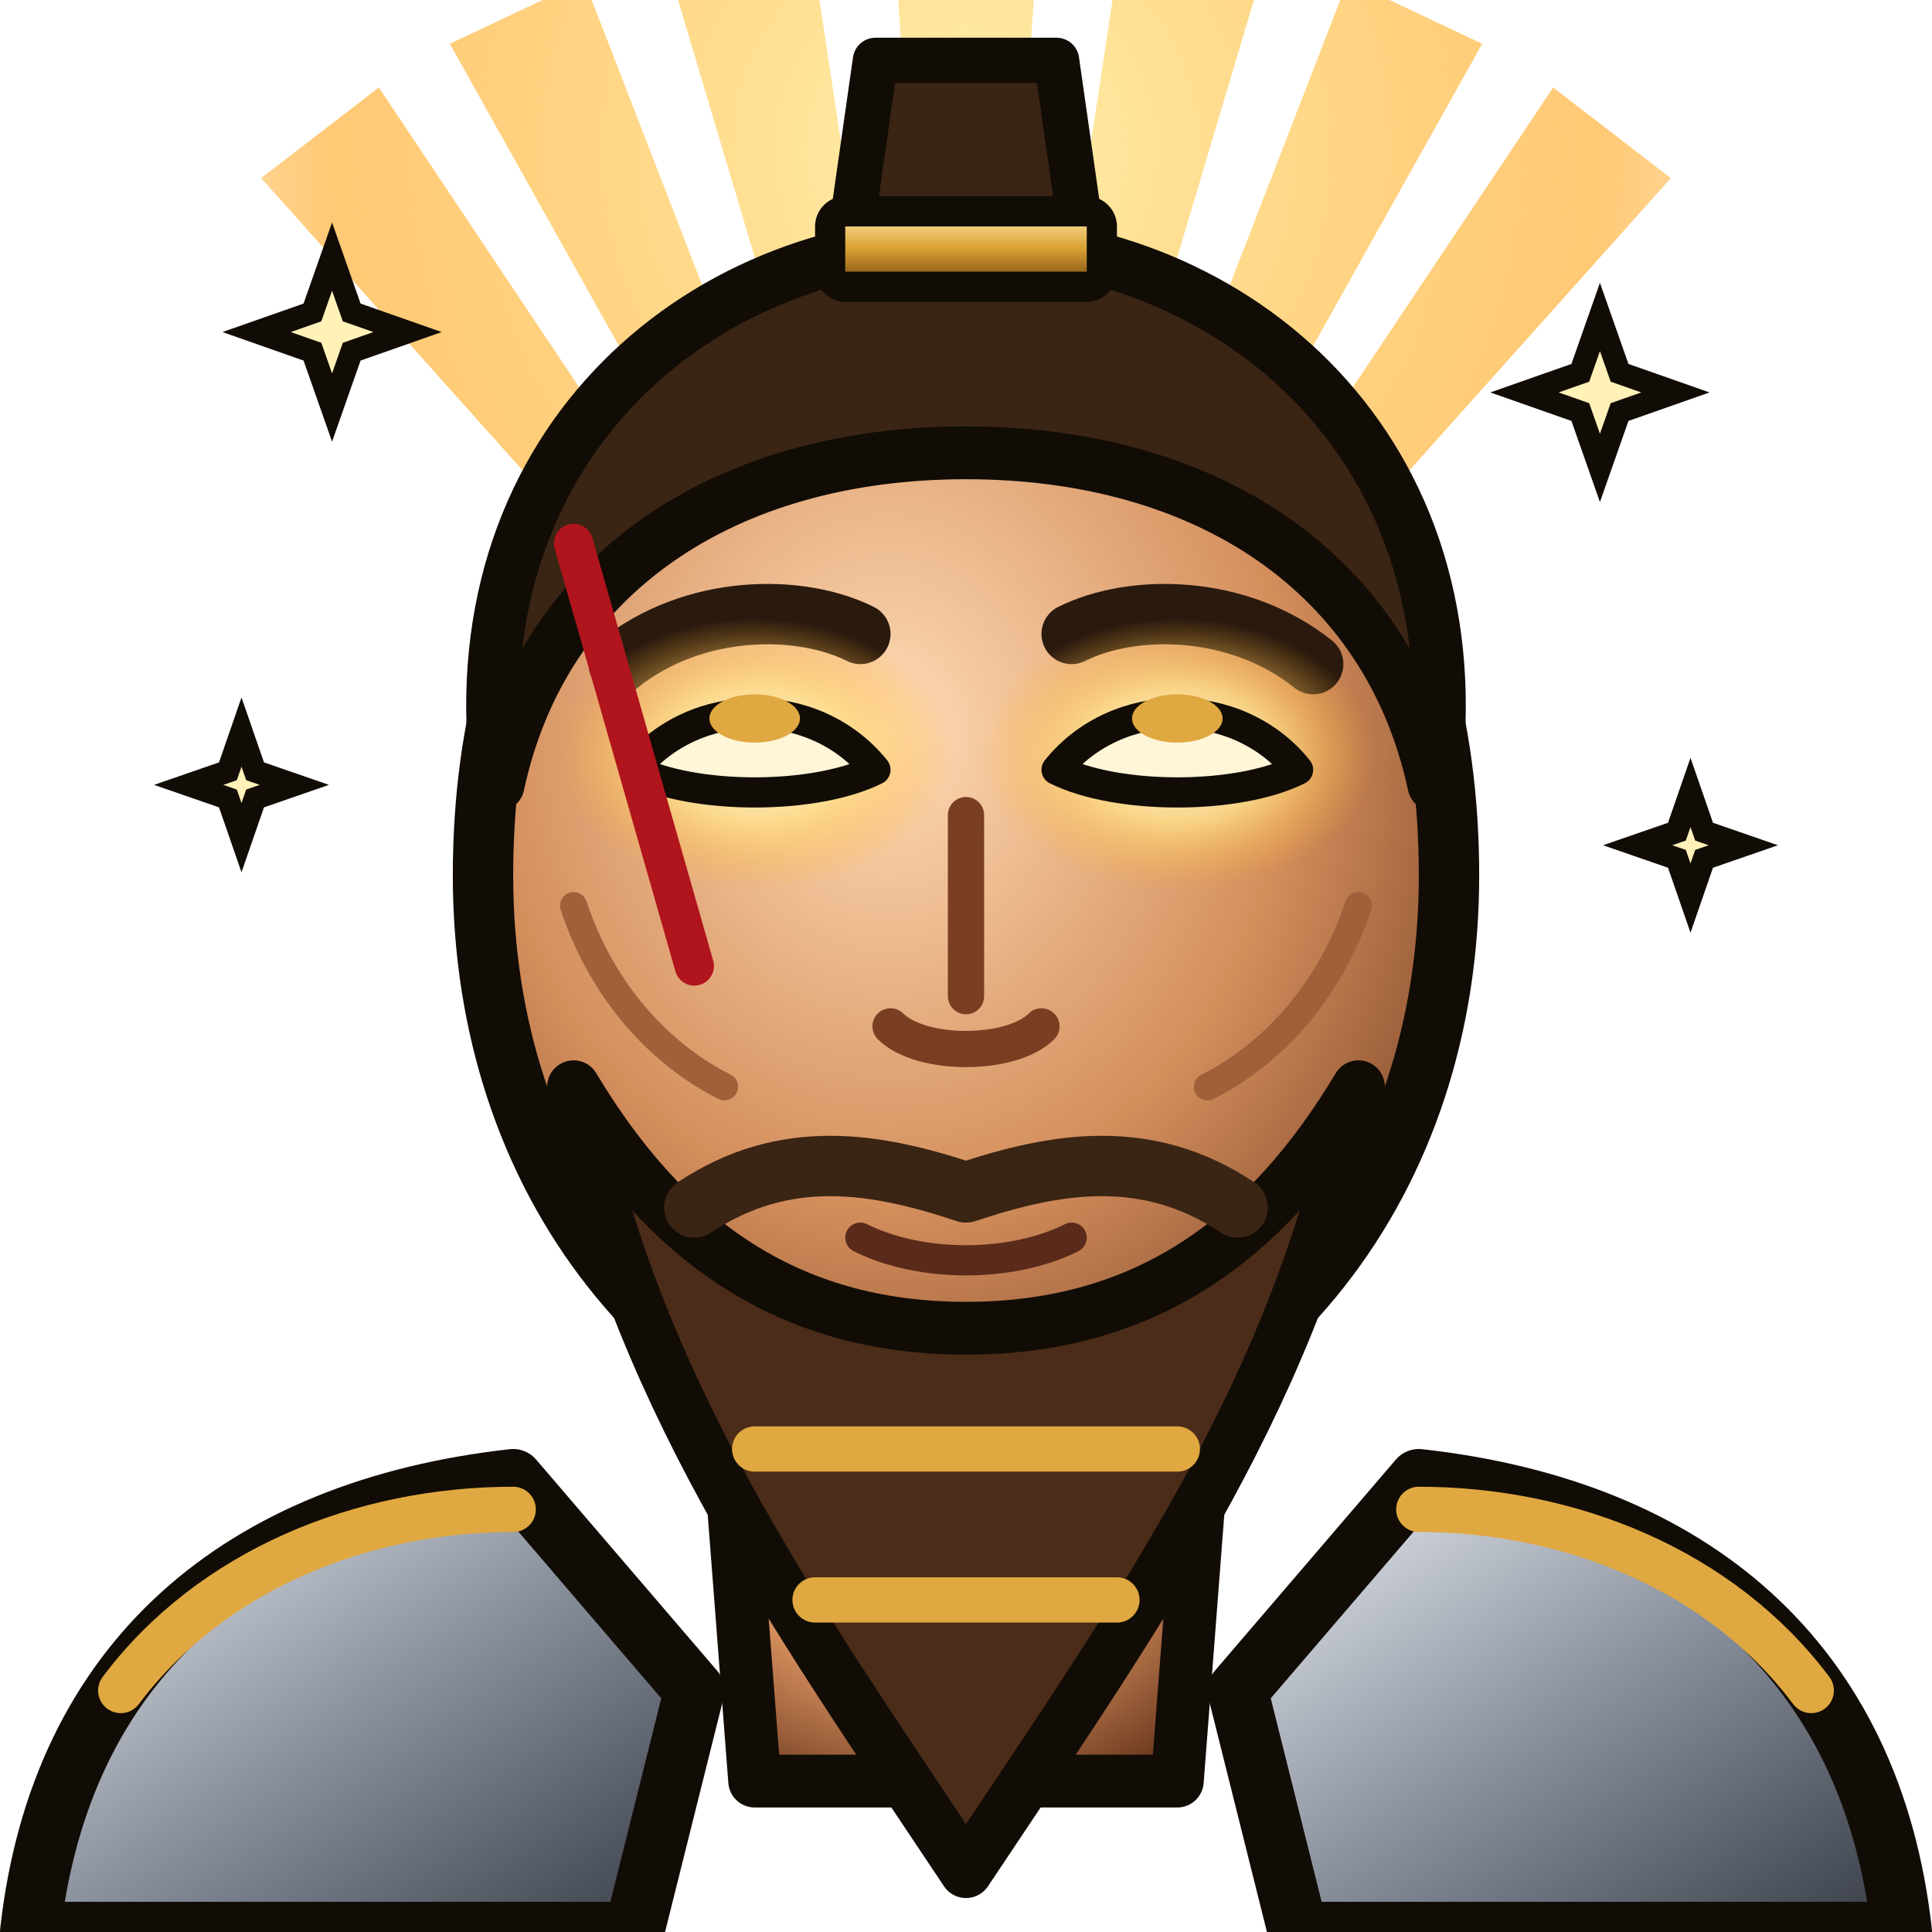
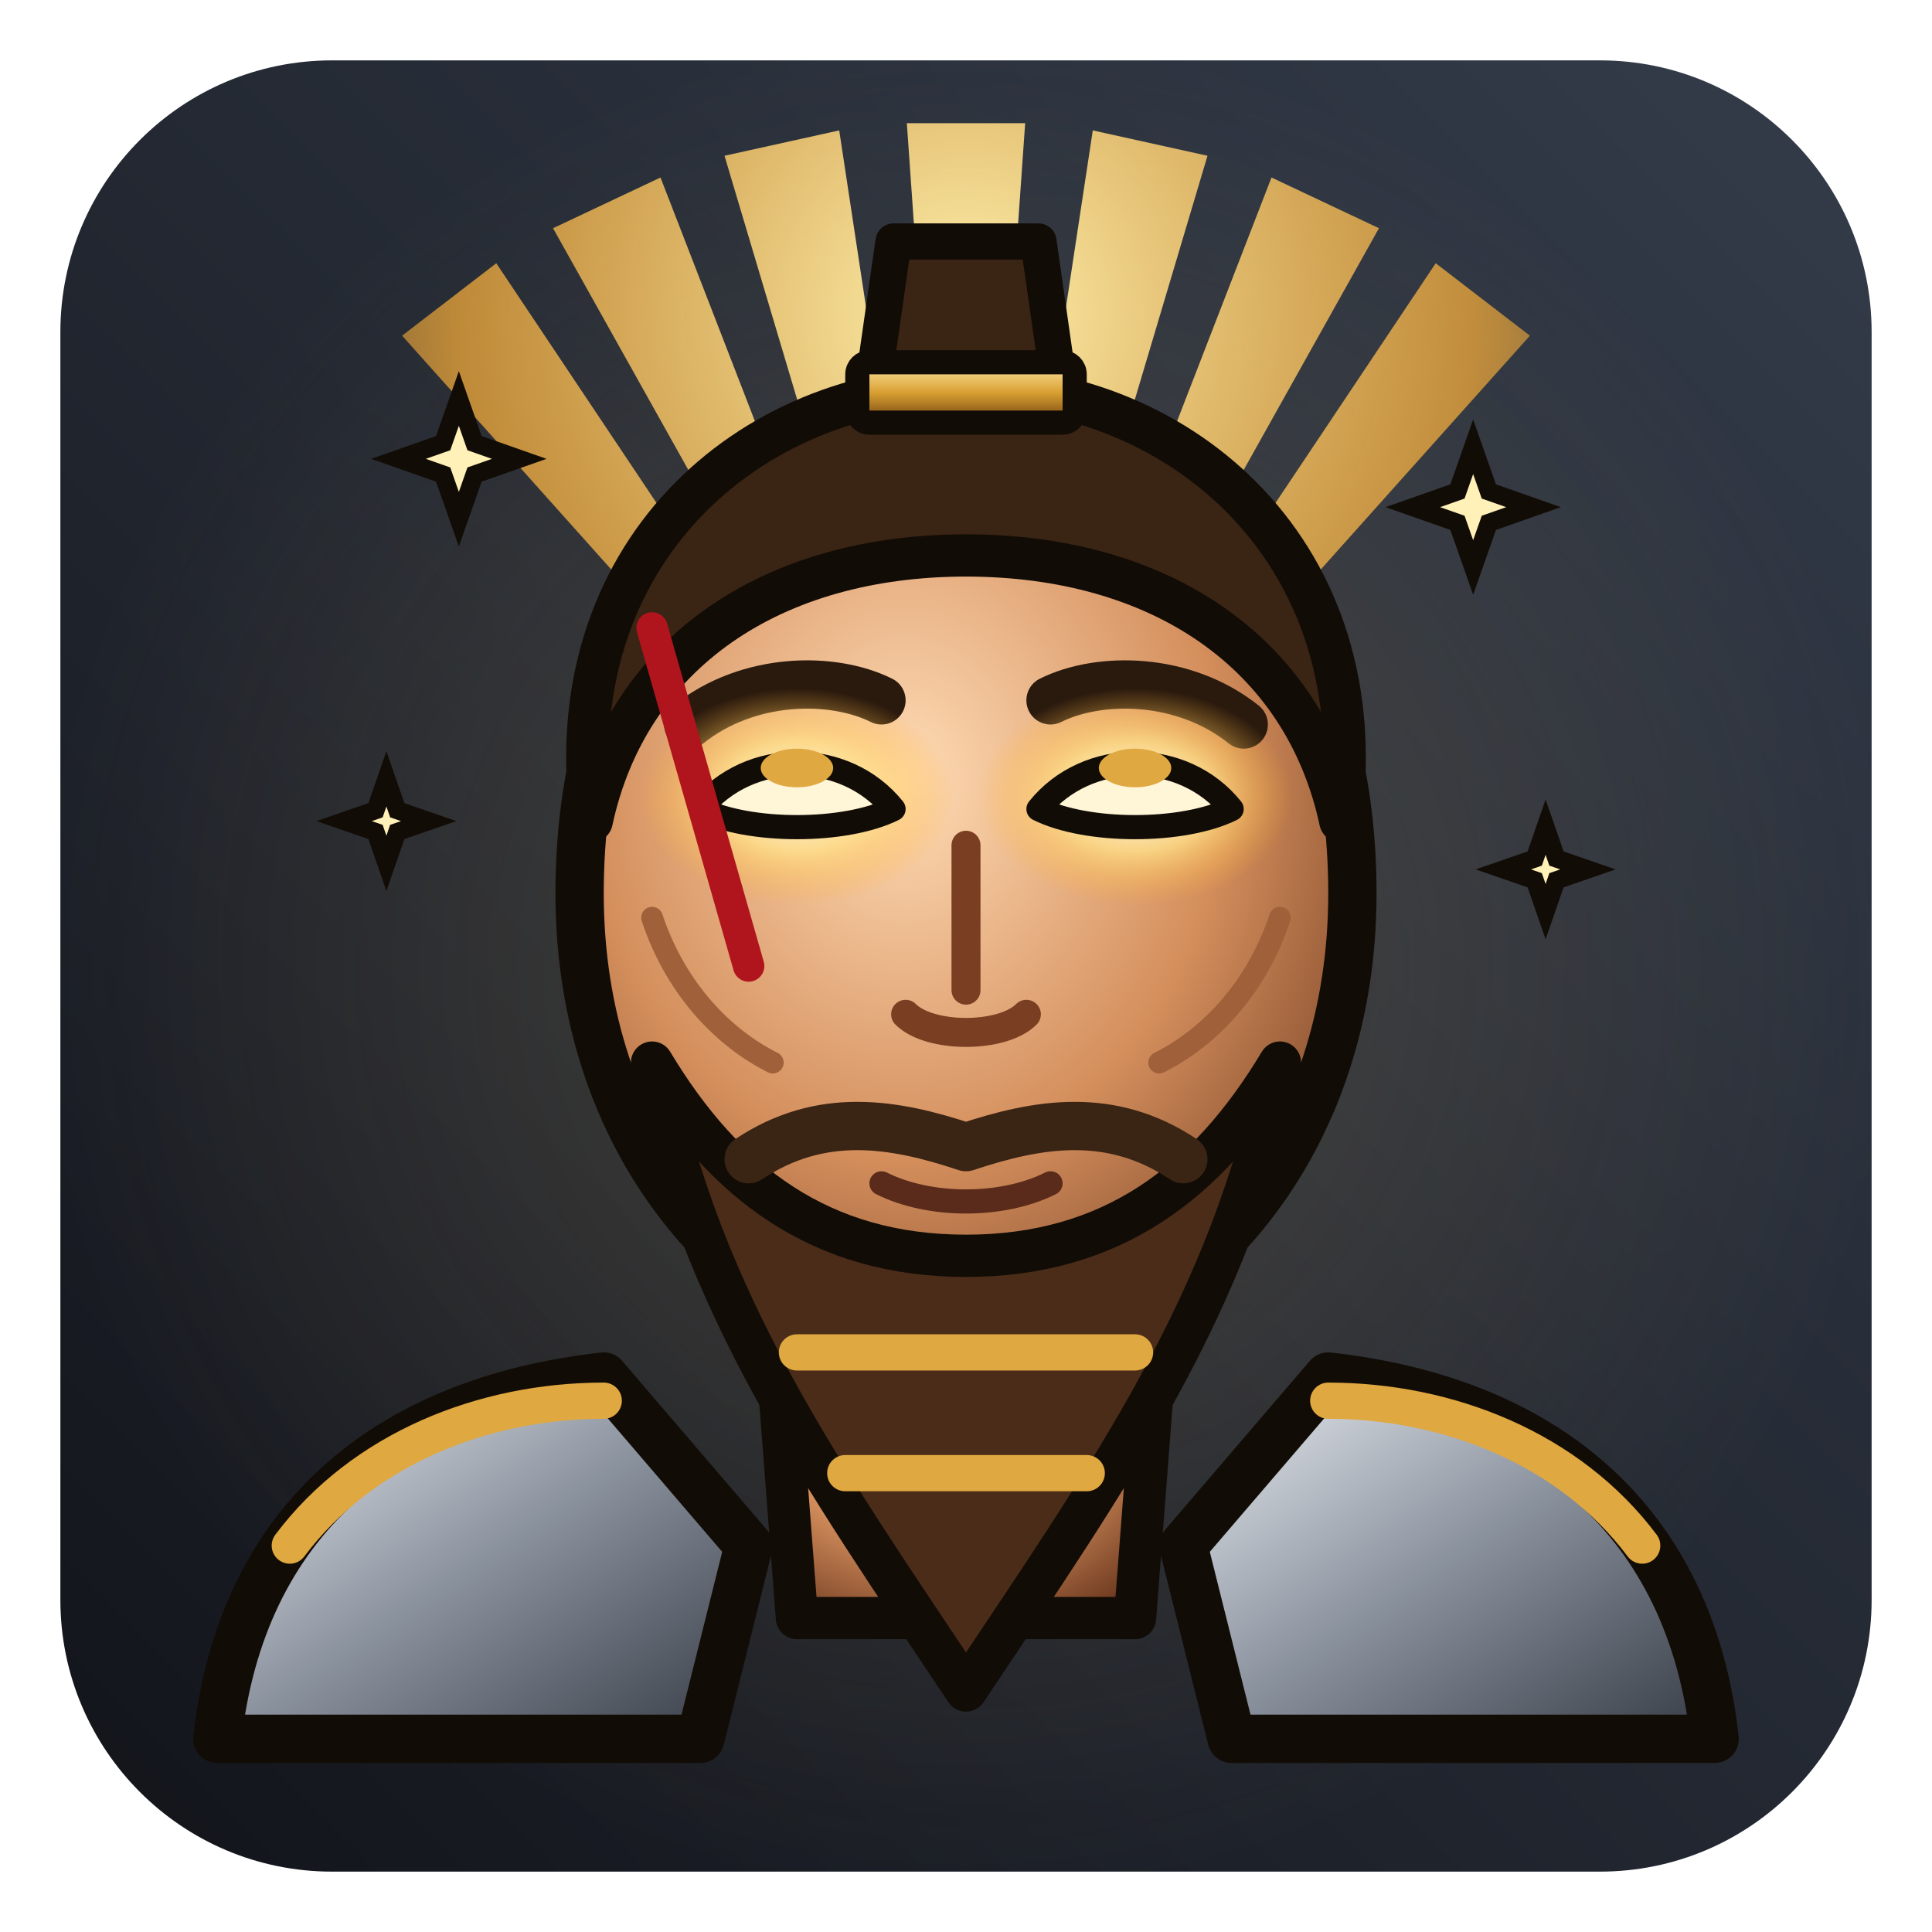
<svg xmlns="http://www.w3.org/2000/svg" viewBox="0 0 128 128" width="128" height="128">
  <defs>
-     <linearGradient id="st" x1="0" y1="0" x2="1" y2="0">
-       <stop offset="0" stop-color="#f2f5f8" />
-       <stop offset=".5" stop-color="#a7afba" />
-       <stop offset=".52" stop-color="#5d6570" />
-       <stop offset="1" stop-color="#2f343c" />
+     <linearGradient id="wf_panel" gradientUnits="userSpaceOnUse" x1="4" y1="124" x2="124" y2="4">
+       <stop offset="0" stop-color="rgb(18,20,26)" />
+       <stop offset="1" stop-color="rgb(52,60,74)" />
    </linearGradient>
-     <linearGradient id="sd" x1="0" y1="0" x2="1" y2="1">
-       <stop offset="0" stop-color="#eef1f5" />
-       <stop offset=".5" stop-color="#8a929e" />
-       <stop offset="1" stop-color="#363b44" />
-     </linearGradient>
-     <linearGradient id="go" x1="0" y1="0" x2="0" y2="1">
-       <stop offset="0" stop-color="#ffeaa8" />
-       <stop offset=".5" stop-color="#d9a032" />
-       <stop offset="1" stop-color="#6e400e" />
-     </linearGradient>
-     <linearGradient id="rd" x1="0" y1="0" x2="1" y2="1">
-       <stop offset="0" stop-color="#e2463c" />
-       <stop offset=".55" stop-color="#9e141c" />
-       <stop offset="1" stop-color="#4a060c" />
-     </linearGradient>
-     <radialGradient id="gw" cx=".5" cy=".5" r=".5">
-       <stop offset="0" stop-color="#ffd76a" stop-opacity=".9" />
-       <stop offset="1" stop-color="#ffb030" stop-opacity="0" />
+     <radialGradient id="wf_glow" gradientUnits="userSpaceOnUse" cx="64" cy="64" r="62">
+       <stop offset="0" stop-color="rgb(200,170,110)" stop-opacity="0.22" />
+       <stop offset="1" stop-color="rgb(200,170,110)" stop-opacity="0" />
    </radialGradient>
-     <radialGradient id="sk" cx=".42" cy=".35" r=".75">
-       <stop offset="0" stop-color="#ffdcb6" />
-       <stop offset=".55" stop-color="#d48e5c" />
-       <stop offset="1" stop-color="#6e3a20" />
-     </radialGradient>
-     <radialGradient id="ry" gradientUnits="userSpaceOnUse" cx="64" cy="10" r="70">
-       <stop offset="0" stop-color="#fff2b0" />
-       <stop offset=".6" stop-color="#ffb23a" stop-opacity=".7" />
-       <stop offset="1" stop-color="#ffb23a" stop-opacity="0" />
-     </radialGradient>
-     <radialGradient id="ey" cx=".5" cy=".5" r=".5">
-       <stop offset="0" stop-color="#fff" stop-opacity="1" />
-       <stop offset=".5" stop-color="#ffe08a" stop-opacity=".8" />
-       <stop offset="1" stop-color="#ffb030" stop-opacity="0" />
-     </radialGradient>
+     <clipPath id="wf_clip">
+       <rect x="4" y="4" width="120" height="120" rx="18" />
+     </clipPath>
  </defs>
-   <path d="M64 64L17.3 11.8L25.1 5.8ZM64 64L29.8 2.9L38.7 -1.3ZM64 64L44 -3.1L53.5 -5.2ZM64 64L59.1 -5.8L68.9 -5.8ZM64 64L74.5 -5.2L84 -3.1ZM64 64L89.3 -1.3L98.2 2.9ZM64 64L102.9 5.8L110.7 11.8Z" fill="url(#ry)" />
-   <path d="M2 128C4 110 16 100 34 98L46 112L42 128Z" fill="url(#sd)" stroke="#120c06" stroke-width="4" stroke-linejoin="round" />
-   <path d="M126 128C124 110 112 100 94 98L82 112L86 128Z" fill="url(#sd)" stroke="#120c06" stroke-width="4" stroke-linejoin="round" />
-   <path d="M8 112C14 104 24 100 34 100M120 112C114 104 104 100 94 100" fill="none" stroke="#e0a840" stroke-width="3" stroke-linecap="round" stroke-linejoin="round" />
-   <path d="M48 92H80L78 118H50Z" fill="url(#sk)" stroke="#120c06" stroke-width="3.5" stroke-linejoin="round" />
-   <path d="M64 22C86 22 96 38 96 58C96 78 84 94 64 98C44 94 32 78 32 58C32 38 42 22 64 22Z" fill="url(#sk)" stroke="#120c06" stroke-width="4" stroke-linejoin="round" />
-   <path d="M33 52C30 30 46 16 64 16C82 16 98 30 95 52C92 38 80 30 64 30C48 30 36 38 33 52Z" fill="#3a2414" stroke="#120c06" stroke-width="3.5" stroke-linejoin="round" />
-   <path d="M58 4H70L72 18H56Z" fill="#3a2414" stroke="#120c06" stroke-width="3" stroke-linejoin="round" />
-   <rect x="55" y="14" width="18" height="5" rx="1" fill="url(#go)" stroke="#120c06" stroke-width="2" />
-   <path d="M38 72C42 92 52 106 64 124C76 106 86 92 90 72C84 82 76 88 64 88C52 88 44 82 38 72Z" fill="#4a2c18" stroke="#120c06" stroke-width="3.5" stroke-linejoin="round" />
-   <path d="M50 96H78M54 106H74" fill="none" stroke="#e0a840" stroke-width="3" stroke-linecap="round" stroke-linejoin="round" />
-   <path d="M46 80C52 76 58 77 64 79C70 77 76 76 82 80" fill="none" stroke="#3a2414" stroke-width="4" stroke-linecap="round" stroke-linejoin="round" />
-   <path d="M57 82C61 84 67 84 71 82" fill="none" stroke="#5a2a1a" stroke-width="2" stroke-linecap="round" stroke-linejoin="round" />
-   <path d="M41 44C46 40 53 40 57 42M71 42C75 40 82 40 87 44" fill="none" stroke="#2a1a0e" stroke-width="4" stroke-linecap="round" stroke-linejoin="round" />
-   <ellipse cx="50" cy="50" rx="13" ry="9" fill="url(#ey)" />
-   <ellipse cx="78" cy="50" rx="13" ry="9" fill="url(#ey)" />
-   <path d="M42 51C46 46 54 46 58 51C54 53 46 53 42 51Z" fill="#fff6d8" stroke="#120c06" stroke-width="2" stroke-linejoin="round" />
-   <path d="M70 51C74 46 82 46 86 51C82 53 74 53 70 51Z" fill="#fff6d8" stroke="#120c06" stroke-width="2" stroke-linejoin="round" />
-   <ellipse cx="50" cy="47.6" rx="3" ry="1.6" fill="#e0a840" />
-   <ellipse cx="78" cy="47.6" rx="3" ry="1.6" fill="#e0a840" />
-   <path d="M64 54V66M59 68C61 70 67 70 69 68" fill="none" stroke="#7a3e22" stroke-width="2.4" stroke-linecap="round" stroke-linejoin="round" />
-   <path d="M38 36L46 64" fill="none" stroke="#b0141c" stroke-width="2.6" stroke-linecap="round" stroke-linejoin="round" />
-   <path d="M38 60C40 66 44 70 48 72M90 60C88 66 84 70 80 72" fill="none" stroke="#a0603a" stroke-width="1.8" stroke-linecap="round" stroke-linejoin="round" />
-   <g fill="#fff1b8" stroke="#120c06" stroke-width="1.5">
-     <path d="M22 17L23.3 20.7L27 22L23.3 23.3L22 27L20.7 23.3L17 22L20.7 20.7Z" />
-     <path d="M106 21L107.3 24.7L111 26L107.3 27.3L106 31L104.7 27.3L101 26L104.7 24.7Z" />
-     <path d="M16 48.5L16.9 51.1L19.5 52L16.9 52.9L16 55.5L15.1 52.9L12.5 52L15.1 51.1Z" />
-     <path d="M112 52.5L112.9 55.1L115.5 56L112.9 56.9L112 59.5L111.1 56.9L108.5 56L111.1 55.1Z" />
+   <rect x="4" y="4" width="120" height="120" rx="18" fill="url(#wf_panel)" />
+   <rect x="4" y="4" width="120" height="120" rx="18" fill="url(#wf_glow)" />
+   <g clip-path="url(#wf_clip)">
+     <g transform="translate(12.8 12.8) scale(0.8)">
+       <defs>
+         <linearGradient id="st" x1="0" y1="0" x2="1" y2="0">
+           <stop offset="0" stop-color="#f2f5f8" />
+           <stop offset=".5" stop-color="#a7afba" />
+           <stop offset=".52" stop-color="#5d6570" />
+           <stop offset="1" stop-color="#2f343c" />
+         </linearGradient>
+         <linearGradient id="sd" x1="0" y1="0" x2="1" y2="1">
+           <stop offset="0" stop-color="#eef1f5" />
+           <stop offset=".5" stop-color="#8a929e" />
+           <stop offset="1" stop-color="#363b44" />
+         </linearGradient>
+         <linearGradient id="go" x1="0" y1="0" x2="0" y2="1">
+           <stop offset="0" stop-color="#ffeaa8" />
+           <stop offset=".5" stop-color="#d9a032" />
+           <stop offset="1" stop-color="#6e400e" />
+         </linearGradient>
+         <linearGradient id="rd" x1="0" y1="0" x2="1" y2="1">
+           <stop offset="0" stop-color="#e2463c" />
+           <stop offset=".55" stop-color="#9e141c" />
+           <stop offset="1" stop-color="#4a060c" />
+         </linearGradient>
+         <radialGradient id="gw" cx=".5" cy=".5" r=".5">
+           <stop offset="0" stop-color="#ffd76a" stop-opacity=".9" />
+           <stop offset="1" stop-color="#ffb030" stop-opacity="0" />
+         </radialGradient>
+         <radialGradient id="sk" cx=".42" cy=".35" r=".75">
+           <stop offset="0" stop-color="#ffdcb6" />
+           <stop offset=".55" stop-color="#d48e5c" />
+           <stop offset="1" stop-color="#6e3a20" />
+         </radialGradient>
+         <radialGradient id="ry" gradientUnits="userSpaceOnUse" cx="64" cy="10" r="70">
+           <stop offset="0" stop-color="#fff2b0" />
+           <stop offset=".6" stop-color="#ffb23a" stop-opacity=".7" />
+           <stop offset="1" stop-color="#ffb23a" stop-opacity="0" />
+         </radialGradient>
+         <radialGradient id="ey" cx=".5" cy=".5" r=".5">
+           <stop offset="0" stop-color="#fff" stop-opacity="1" />
+           <stop offset=".5" stop-color="#ffe08a" stop-opacity=".8" />
+           <stop offset="1" stop-color="#ffb030" stop-opacity="0" />
+         </radialGradient>
+       </defs>
+       <path d="M64 64L17.3 11.8L25.1 5.8ZM64 64L29.8 2.9L38.7 -1.3ZM64 64L44 -3.1L53.5 -5.2ZM64 64L59.1 -5.8L68.9 -5.8ZM64 64L74.5 -5.2L84 -3.1ZM64 64L89.3 -1.3L98.2 2.9ZM64 64L102.9 5.8L110.7 11.8Z" fill="url(#ry)" />
+       <path d="M2 128C4 110 16 100 34 98L46 112L42 128Z" fill="url(#sd)" stroke="#120c06" stroke-width="4" stroke-linejoin="round" />
+       <path d="M126 128C124 110 112 100 94 98L82 112L86 128Z" fill="url(#sd)" stroke="#120c06" stroke-width="4" stroke-linejoin="round" />
+       <path d="M8 112C14 104 24 100 34 100M120 112C114 104 104 100 94 100" fill="none" stroke="#e0a840" stroke-width="3" stroke-linecap="round" stroke-linejoin="round" />
+       <path d="M48 92H80L78 118H50Z" fill="url(#sk)" stroke="#120c06" stroke-width="3.5" stroke-linejoin="round" />
+       <path d="M64 22C86 22 96 38 96 58C96 78 84 94 64 98C44 94 32 78 32 58C32 38 42 22 64 22Z" fill="url(#sk)" stroke="#120c06" stroke-width="4" stroke-linejoin="round" />
+       <path d="M33 52C30 30 46 16 64 16C82 16 98 30 95 52C92 38 80 30 64 30C48 30 36 38 33 52Z" fill="#3a2414" stroke="#120c06" stroke-width="3.5" stroke-linejoin="round" />
+       <path d="M58 4H70L72 18H56Z" fill="#3a2414" stroke="#120c06" stroke-width="3" stroke-linejoin="round" />
+       <rect x="55" y="14" width="18" height="5" rx="1" fill="url(#go)" stroke="#120c06" stroke-width="2" />
+       <path d="M38 72C42 92 52 106 64 124C76 106 86 92 90 72C84 82 76 88 64 88C52 88 44 82 38 72Z" fill="#4a2c18" stroke="#120c06" stroke-width="3.5" stroke-linejoin="round" />
+       <path d="M50 96H78M54 106H74" fill="none" stroke="#e0a840" stroke-width="3" stroke-linecap="round" stroke-linejoin="round" />
+       <path d="M46 80C52 76 58 77 64 79C70 77 76 76 82 80" fill="none" stroke="#3a2414" stroke-width="4" stroke-linecap="round" stroke-linejoin="round" />
+       <path d="M57 82C61 84 67 84 71 82" fill="none" stroke="#5a2a1a" stroke-width="2" stroke-linecap="round" stroke-linejoin="round" />
+       <path d="M41 44C46 40 53 40 57 42M71 42C75 40 82 40 87 44" fill="none" stroke="#2a1a0e" stroke-width="4" stroke-linecap="round" stroke-linejoin="round" />
+       <ellipse cx="50" cy="50" rx="13" ry="9" fill="url(#ey)" />
+       <ellipse cx="78" cy="50" rx="13" ry="9" fill="url(#ey)" />
+       <path d="M42 51C46 46 54 46 58 51C54 53 46 53 42 51Z" fill="#fff6d8" stroke="#120c06" stroke-width="2" stroke-linejoin="round" />
+       <path d="M70 51C74 46 82 46 86 51C82 53 74 53 70 51Z" fill="#fff6d8" stroke="#120c06" stroke-width="2" stroke-linejoin="round" />
+       <ellipse cx="50" cy="47.6" rx="3" ry="1.6" fill="#e0a840" />
+       <ellipse cx="78" cy="47.6" rx="3" ry="1.6" fill="#e0a840" />
+       <path d="M64 54V66M59 68C61 70 67 70 69 68" fill="none" stroke="#7a3e22" stroke-width="2.4" stroke-linecap="round" stroke-linejoin="round" />
+       <path d="M38 36L46 64" fill="none" stroke="#b0141c" stroke-width="2.6" stroke-linecap="round" stroke-linejoin="round" />
+       <path d="M38 60C40 66 44 70 48 72M90 60C88 66 84 70 80 72" fill="none" stroke="#a0603a" stroke-width="1.8" stroke-linecap="round" stroke-linejoin="round" />
+       <g fill="#fff1b8" stroke="#120c06" stroke-width="1.5">
+         <path d="M22 17L23.3 20.7L27 22L23.3 23.3L22 27L20.7 23.3L17 22L20.7 20.7Z" />
+         <path d="M106 21L107.3 24.7L111 26L107.3 27.3L106 31L104.7 27.3L101 26L104.7 24.7Z" />
+         <path d="M16 48.5L16.9 51.1L19.5 52L16.9 52.9L16 55.5L15.1 52.9L12.5 52L15.1 51.1Z" />
+         <path d="M112 52.5L112.9 55.1L115.5 56L112.9 56.9L112 59.5L111.1 56.9L108.5 56L111.1 55.1Z" />
+       </g>
+     </g>
  </g>
</svg>
